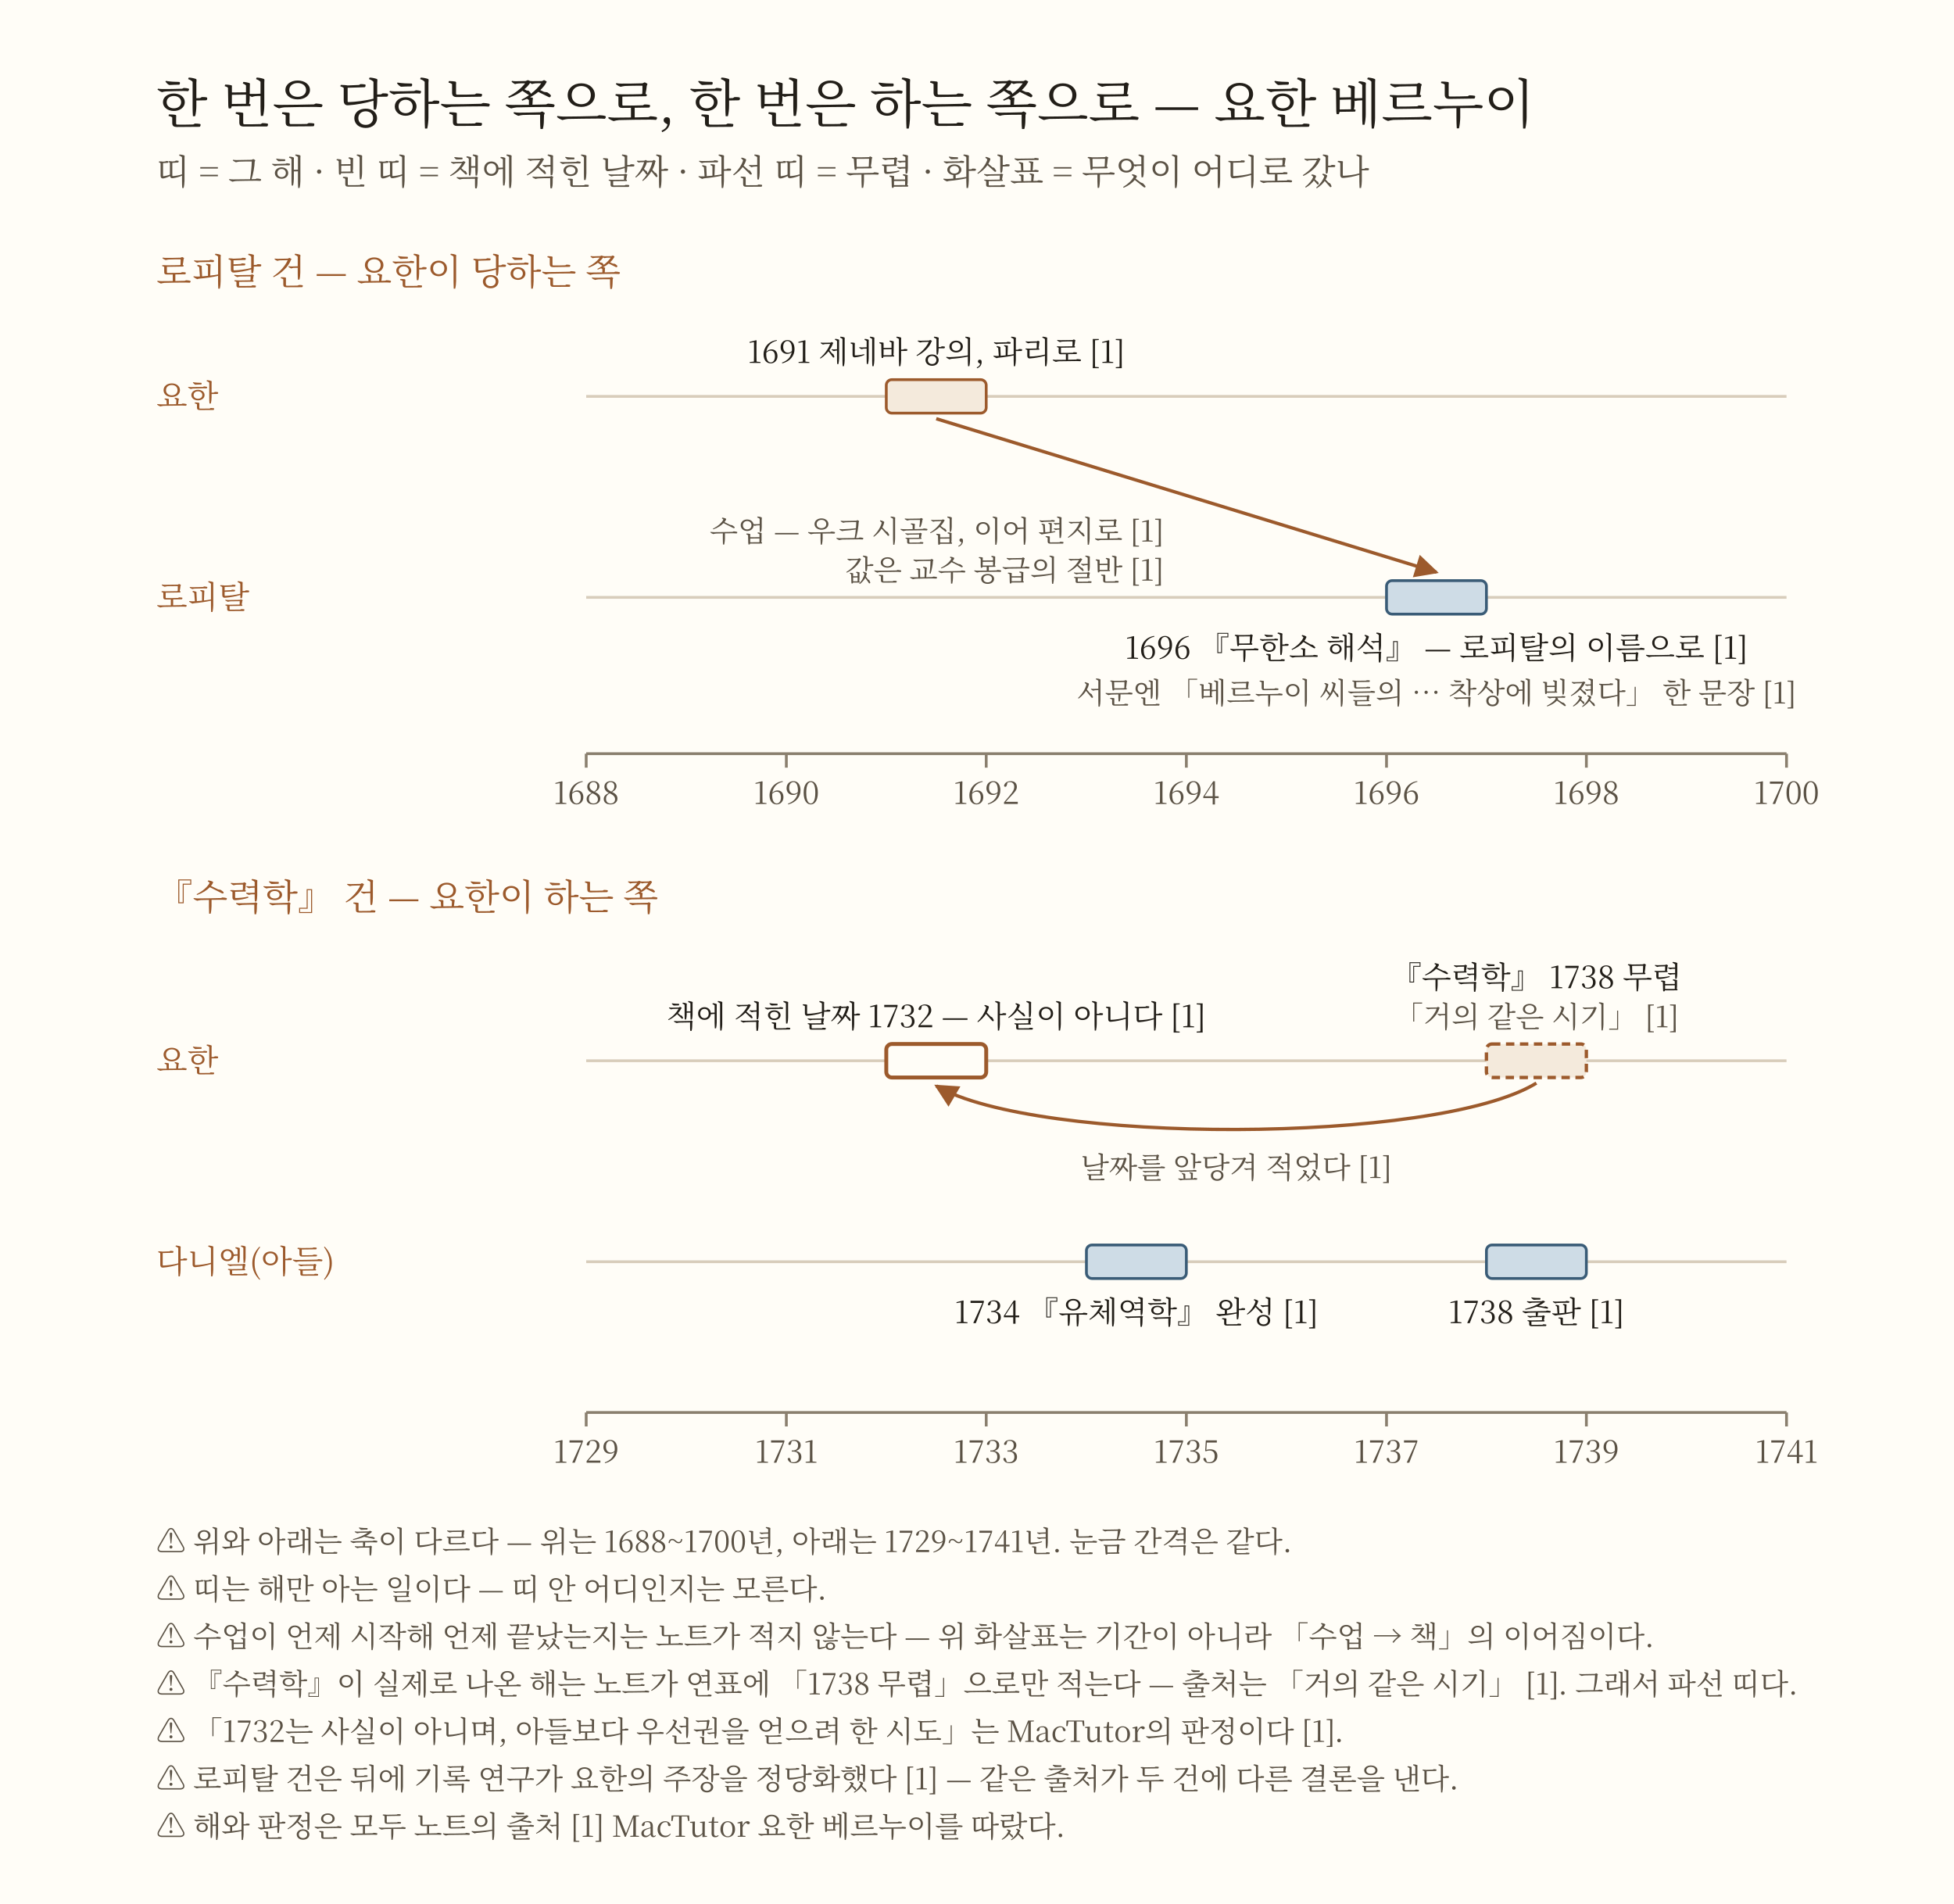
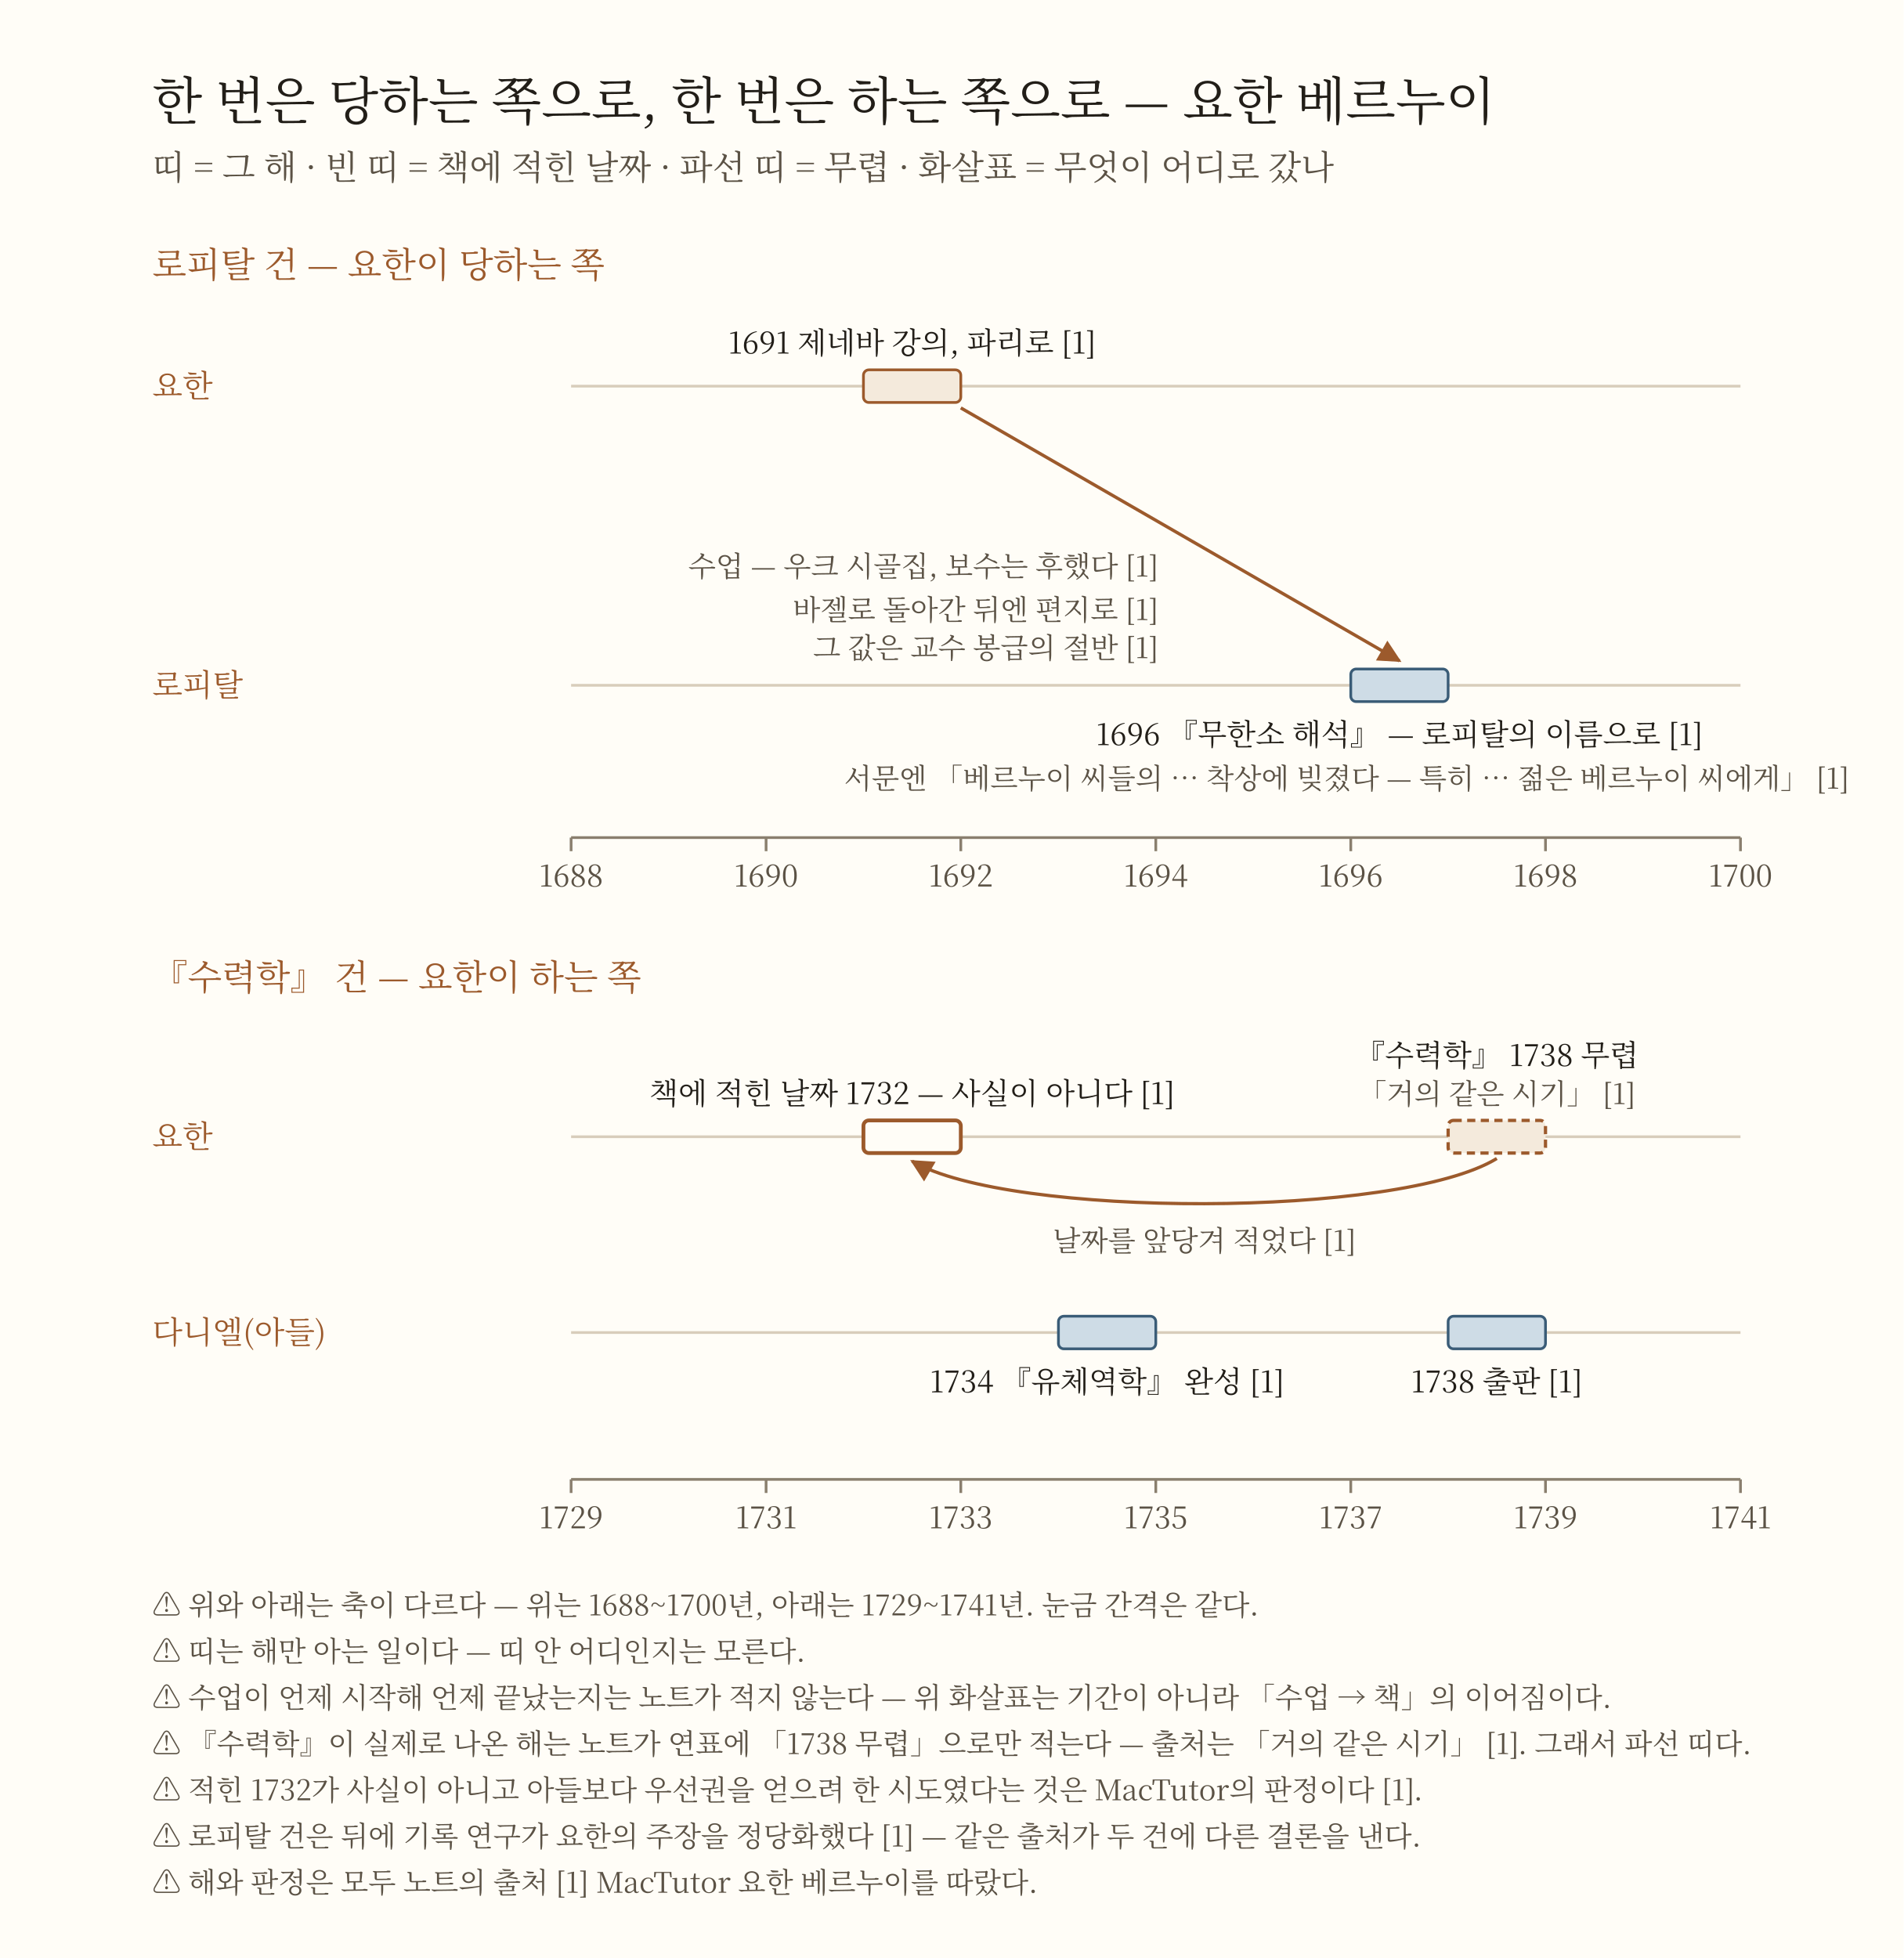
- <svg xmlns="http://www.w3.org/2000/svg" viewBox="0 0 700 682" width="700" height="682" role="img" aria-label="그림 위쪽에 「한 번은 당하는 쪽으로, 한 번은 하는 쪽으로 — 요한 베르누이」라는 표제가 있고 그 아래에 띠는 그 해, 빈 띠는 책에 적힌 날짜, 파선 띠는 무렵, 화살표는 무엇이 어디로 갔나라는 부호표가 있다. 판이 위아래로 둘이고 판마다 줄이 둘이며, 줄 이름은 왼쪽 끝에 적혀 있다. 요한의 띠는 옅은 갈색, 상대의 띠는 옅은 푸른색이다. 위 판의 제목은 로피탈 건, 요한이 당하는 쪽이고 가로축은 1688년부터 1700년까지다. 요한 줄의 1691년 띠 위에 1691 제네바 강의, 파리로라고 적혀 있다. 그 띠에서 화살표가 오른쪽 아래로 내려가 로피탈 줄의 1696년 띠에 닿고, 화살표 왼쪽 아래에 두 줄로 수업, 우크 시골집, 이어 편지로, 그리고 값은 교수 봉급의 절반이라고 적혀 있다. 1696년 띠 아래에 1696 무한소 해석, 로피탈의 이름으로, 그 아래에 서문엔 베르누이 씨들의 … 착상에 빚졌다 한 문장이라고 적혀 있다. 아래 판의 제목은 수력학 건, 요한이 하는 쪽이고 가로축은 1729년부터 1741년까지다. 요한 줄의 1732년 자리에 속이 빈 띠가 있고 그 위에 책에 적힌 날짜 1732, 사실이 아니다라고 적혀 있다. 1738년 자리에는 파선 띠가 있고 그 위에 두 줄로 수력학 1738 무렵, 거의 같은 시기라고 적혀 있다. 파선 띠에서 휘어진 화살표가 왼쪽으로 돌아가 빈 띠에 닿고, 그 아래에 날짜를 앞당겨 적었다고 적혀 있다. 다니엘(아들) 줄에는 1734년 띠 아래에 1734 유체역학 완성, 1738년 띠 아래에 1738 출판이라고 적혀 있다. 1738년의 두 띠는 위아래로 나란하다. 아래에 단서가 일곱 줄 있다. 첫째, 위와 아래는 축이 다르다. 위는 1688년부터 1700년, 아래는 1729년부터 1741년이고 눈금 간격은 같다. 둘째, 띠는 해만 아는 일이라 띠 안 어디인지는 모른다. 셋째, 수업이 언제 시작해 언제 끝났는지는 노트가 적지 않아, 위 화살표는 기간이 아니라 수업에서 책으로의 이어짐이다. 넷째, 수력학이 실제로 나온 해는 노트가 연표에 1738 무렵으로만 적고 출처는 거의 같은 시기라고 해서 파선 띠다. 다섯째, 1732는 사실이 아니며 아들보다 우선권을 얻으려 한 시도라는 것은 MacTutor의 판정이다. 여섯째, 로피탈 건은 뒤에 기록 연구가 요한의 주장을 정당화해, 같은 출처가 두 건에 다른 결론을 낸다. 일곱째, 해와 판정은 모두 노트의 출처 1번 MacTutor 요한 베르누이를 따랐다.">
+ <svg xmlns="http://www.w3.org/2000/svg" viewBox="0 0 700 720" width="700" height="720" role="img" aria-label="그림 위쪽에 「한 번은 당하는 쪽으로, 한 번은 하는 쪽으로 — 요한 베르누이」라는 표제가 있고 그 아래에 띠는 그 해, 빈 띠는 책에 적힌 날짜, 파선 띠는 무렵, 화살표는 무엇이 어디로 갔나라는 부호표가 있다. 판이 위아래로 둘이고 판마다 줄이 둘이며, 줄 이름은 왼쪽 끝에 적혀 있다. 요한의 띠는 옅은 갈색, 상대의 띠는 옅은 푸른색이다. 위 판의 제목은 로피탈 건, 요한이 당하는 쪽이고 가로축은 1688년부터 1700년까지다. 요한 줄의 1691년 띠 위에 1691 제네바 강의, 파리로라고 적혀 있다. 그 띠의 오른쪽 끝에서 화살표가 오른쪽 아래로 내려가 로피탈 줄의 1696년 띠에 닿고, 화살표 왼쪽 아래에 세 줄로 수업, 우크 시골집, 보수는 후했다, 그리고 바젤로 돌아간 뒤엔 편지로, 그리고 그 값은 교수 봉급의 절반이라고 적혀 있다. 1696년 띠 아래에 1696 무한소 해석, 로피탈의 이름으로, 그 아래 오른쪽에 서문엔 베르누이 씨들의 … 착상에 빚졌다, 특히 … 젊은 베르누이 씨에게라고 적혀 있다. 아래 판의 제목은 수력학 건, 요한이 하는 쪽이고 가로축은 1729년부터 1741년까지다. 요한 줄의 1732년 자리에 속이 빈 띠가 있고 그 위에 책에 적힌 날짜 1732, 사실이 아니다라고 적혀 있다. 1738년 자리에는 파선 띠가 있고 그 위에 두 줄로 수력학 1738 무렵, 거의 같은 시기라고 적혀 있다. 파선 띠에서 휘어진 화살표가 왼쪽으로 돌아가 빈 띠에 닿고, 그 아래에 날짜를 앞당겨 적었다고 적혀 있다. 다니엘(아들) 줄에는 1734년 띠 아래에 1734 유체역학 완성, 1738년 띠 아래에 1738 출판이라고 적혀 있다. 1738년의 두 띠는 위아래로 나란하다. 아래에 단서가 일곱 줄 있다. 첫째, 위와 아래는 축이 다르다. 위는 1688년부터 1700년, 아래는 1729년부터 1741년이고 눈금 간격은 같다. 둘째, 띠는 해만 아는 일이라 띠 안 어디인지는 모른다. 셋째, 수업이 언제 시작해 언제 끝났는지는 노트가 적지 않아, 위 화살표는 기간이 아니라 수업에서 책으로의 이어짐이다. 넷째, 수력학이 실제로 나온 해는 노트가 연표에 1738 무렵으로만 적고 출처는 거의 같은 시기라고 해서 파선 띠다. 다섯째, 적힌 1732가 사실이 아니고 아들보다 우선권을 얻으려 한 시도였다는 것은 MacTutor의 판정이다. 여섯째, 로피탈 건은 뒤에 기록 연구가 요한의 주장을 정당화해, 같은 출처가 두 건에 다른 결론을 낸다. 일곱째, 해와 판정은 모두 노트의 출처 1번 MacTutor 요한 베르누이를 따랐다.">
  <defs>
    <marker id="ah" viewBox="0 0 10 10" refX="9" refY="5" markerWidth="7" markerHeight="7" orient="auto-start-reverse">
      <path d="M0,0 L10,5 L0,10 z" fill="#9C5A2C" />
    </marker>
  </defs>
  <style>
    text{font-family:EB Garamond, Georgia, 'Noto Serif KR', 'Noto Serif CJK KR', NanumMyeongjo, Batang, AppleMyungjo, serif;fill:#221E18;}
    .h1{font-size:19px;} .h2{font-size:12.5px;fill:#5B5245;} .h3{font-size:13px;fill:#9C5A2C;}
    .grp{font-size:11.5px;fill:#9C5A2C;}
    .ev{font-size:11px;} .sm{font-size:10.5px;fill:#5B5245;} .yr{font-size:11px;fill:#5B5245;}
    .bg{fill:#FFFDF7;}
    .lane{stroke:#D8CDBB;stroke-width:1;}
    .band{fill:#F4EADC;stroke:#9C5A2C;stroke-width:1;}
    .band2{fill:#CEDCE6;stroke:#3A5C77;stroke-width:1;}
    .hollow{fill:#FFFDF7;stroke:#9C5A2C;stroke-width:1.4;}
    .maybe{fill:#F4EADC;stroke:#9C5A2C;stroke-width:1.2;stroke-dasharray:3 2;}
    .arr{stroke:#9C5A2C;stroke-width:1.2;fill:none;}
    .axis{stroke:#8A7F6E;stroke-width:1;}
    .warn{font-size:10.5px;fill:#5B5245;}
  </style>
-   <rect class="bg" x="0" y="0" width="700" height="682" />
+   <rect class="bg" x="0" y="0" width="700" height="720" />
  <text class="h1" x="56" y="44">한 번은 당하는 쪽으로, 한 번은 하는 쪽으로 — 요한 베르누이</text>
  <text class="h2" x="56" y="66">띠 = 그 해 · 빈 띠 = 책에 적힌 날짜 · 파선 띠 = 무렵 · 화살표 = 무엇이 어디로 갔나</text>
  <text class="h3" x="56.0" y="102" text-anchor="start">로피탈 건 — 요한이 당하는 쪽</text>
  <line class="lane" x1="210" y1="142" x2="640" y2="142" />
  <text class="grp" x="56.0" y="146" text-anchor="start">요한</text>
-   <line class="lane" x1="210" y1="214" x2="640" y2="214" />
-   <text class="grp" x="56.0" y="218" text-anchor="start">로피탈</text>
+   <line class="lane" x1="210" y1="252" x2="640" y2="252" />
+   <text class="grp" x="56.0" y="256" text-anchor="start">로피탈</text>
  <rect class="band" x="317.5" y="136" width="35.8" height="12" rx="2" />
  <text class="ev" x="335.4" y="130" text-anchor="middle">1691 제네바 강의, 파리로 [1]</text>
-   <rect class="band2" x="496.7" y="208" width="35.8" height="12" rx="2" />
-   <text class="ev" x="514.6" y="236" text-anchor="middle">1696 『무한소 해석』 — 로피탈의 이름으로 [1]</text>
-   <text class="sm" x="514.6" y="252" text-anchor="middle">서문엔 「베르누이 씨들의 … 착상에 빚졌다」 한 문장 [1]</text>
-   <line class="arr" x1="335.4" y1="150" x2="514.6" y2="205" marker-end="url(#ah)" />
-   <text class="sm" x="417.0" y="194" text-anchor="end">수업 — 우크 시골집, 이어 편지로 [1]</text>
-   <text class="sm" x="417.0" y="208" text-anchor="end">값은 교수 봉급의 절반 [1]</text>
-   <line class="axis" x1="210" y1="270" x2="640" y2="270" />
-   <line class="axis" x1="210.0" y1="270" x2="210.0" y2="275" />
-   <text class="yr" x="210.0" y="288" text-anchor="middle">1688</text>
-   <line class="axis" x1="281.7" y1="270" x2="281.7" y2="275" />
-   <text class="yr" x="281.7" y="288" text-anchor="middle">1690</text>
-   <line class="axis" x1="353.3" y1="270" x2="353.3" y2="275" />
-   <text class="yr" x="353.3" y="288" text-anchor="middle">1692</text>
-   <line class="axis" x1="425.0" y1="270" x2="425.0" y2="275" />
-   <text class="yr" x="425.0" y="288" text-anchor="middle">1694</text>
-   <line class="axis" x1="496.7" y1="270" x2="496.7" y2="275" />
-   <text class="yr" x="496.7" y="288" text-anchor="middle">1696</text>
-   <line class="axis" x1="568.3" y1="270" x2="568.3" y2="275" />
-   <text class="yr" x="568.3" y="288" text-anchor="middle">1698</text>
-   <line class="axis" x1="640.0" y1="270" x2="640.0" y2="275" />
-   <text class="yr" x="640.0" y="288" text-anchor="middle">1700</text>
-   <text class="h3" x="56.0" y="326" text-anchor="start">『수력학』 건 — 요한이 하는 쪽</text>
-   <line class="lane" x1="210" y1="380" x2="640" y2="380" />
-   <text class="grp" x="56.0" y="384" text-anchor="start">요한</text>
-   <line class="lane" x1="210" y1="452" x2="640" y2="452" />
-   <text class="grp" x="56.0" y="456" text-anchor="start">다니엘(아들)</text>
-   <rect class="hollow" x="317.5" y="374" width="35.8" height="12" rx="2" />
-   <text class="ev" x="335.4" y="368" text-anchor="middle">책에 적힌 날짜 1732 — 사실이 아니다 [1]</text>
-   <rect class="maybe" x="532.5" y="374" width="35.8" height="12" rx="2" />
-   <text class="ev" x="550.4" y="354" text-anchor="middle">『수력학』 1738 무렵</text>
-   <text class="sm" x="550.4" y="368" text-anchor="middle">「거의 같은 시기」 [1]</text>
-   <path class="arr" d="M550.4,388 C514.6,410 371.2,410 335.4,389" marker-end="url(#ah)" />
-   <text class="sm" x="442.9" y="422" text-anchor="middle">날짜를 앞당겨 적었다 [1]</text>
-   <rect class="band2" x="389.2" y="446" width="35.8" height="12" rx="2" />
-   <text class="ev" x="407.1" y="474" text-anchor="middle">1734 『유체역학』 완성 [1]</text>
-   <rect class="band2" x="532.5" y="446" width="35.8" height="12" rx="2" />
-   <text class="ev" x="550.4" y="474" text-anchor="middle">1738 출판 [1]</text>
-   <line class="axis" x1="210" y1="506" x2="640" y2="506" />
-   <line class="axis" x1="210.0" y1="506" x2="210.0" y2="511" />
-   <text class="yr" x="210.0" y="524" text-anchor="middle">1729</text>
-   <line class="axis" x1="281.7" y1="506" x2="281.7" y2="511" />
-   <text class="yr" x="281.7" y="524" text-anchor="middle">1731</text>
-   <line class="axis" x1="353.3" y1="506" x2="353.3" y2="511" />
-   <text class="yr" x="353.3" y="524" text-anchor="middle">1733</text>
-   <line class="axis" x1="425.0" y1="506" x2="425.0" y2="511" />
-   <text class="yr" x="425.0" y="524" text-anchor="middle">1735</text>
-   <line class="axis" x1="496.7" y1="506" x2="496.7" y2="511" />
-   <text class="yr" x="496.7" y="524" text-anchor="middle">1737</text>
-   <line class="axis" x1="568.3" y1="506" x2="568.3" y2="511" />
-   <text class="yr" x="568.3" y="524" text-anchor="middle">1739</text>
-   <line class="axis" x1="640.0" y1="506" x2="640.0" y2="511" />
-   <text class="yr" x="640.0" y="524" text-anchor="middle">1741</text>
-   <text class="warn" x="56" y="556">⚠ 위와 아래는 축이 다르다 — 위는 1688~1700년, 아래는 1729~1741년. 눈금 간격은 같다.</text>
-   <text class="warn" x="56" y="573">⚠ 띠는 해만 아는 일이다 — 띠 안 어디인지는 모른다.</text>
-   <text class="warn" x="56" y="590">⚠ 수업이 언제 시작해 언제 끝났는지는 노트가 적지 않는다 — 위 화살표는 기간이 아니라 「수업 → 책」의 이어짐이다.</text>
-   <text class="warn" x="56" y="607">⚠ 『수력학』이 실제로 나온 해는 노트가 연표에 「1738 무렵」으로만 적는다 — 출처는 「거의 같은 시기」 [1]. 그래서 파선 띠다.</text>
-   <text class="warn" x="56" y="624">⚠ 「1732는 사실이 아니며, 아들보다 우선권을 얻으려 한 시도」는 MacTutor의 판정이다 [1].</text>
-   <text class="warn" x="56" y="641">⚠ 로피탈 건은 뒤에 기록 연구가 요한의 주장을 정당화했다 [1] — 같은 출처가 두 건에 다른 결론을 낸다.</text>
-   <text class="warn" x="56" y="658">⚠ 해와 판정은 모두 노트의 출처 [1] MacTutor 요한 베르누이를 따랐다.</text>
+   <rect class="band2" x="496.7" y="246" width="35.8" height="12" rx="2" />
+   <text class="ev" x="514.6" y="274" text-anchor="middle">1696 『무한소 해석』 — 로피탈의 이름으로 [1]</text>
+   <text class="sm" x="680.0" y="290" text-anchor="end">서문엔 「베르누이 씨들의 … 착상에 빚졌다 — 특히 … 젊은 베르누이 씨에게」 [1]</text>
+   <line class="arr" x1="353.3" y1="150" x2="514.6" y2="243" marker-end="url(#ah)" />
+   <text class="sm" x="426.0" y="212" text-anchor="end">수업 — 우크 시골집, 보수는 후했다 [1]</text>
+   <text class="sm" x="426.0" y="228" text-anchor="end">바젤로 돌아간 뒤엔 편지로 [1]</text>
+   <text class="sm" x="426.0" y="242" text-anchor="end">그 값은 교수 봉급의 절반 [1]</text>
+   <line class="axis" x1="210" y1="308" x2="640" y2="308" />
+   <line class="axis" x1="210.0" y1="308" x2="210.0" y2="313" />
+   <text class="yr" x="210.0" y="326" text-anchor="middle">1688</text>
+   <line class="axis" x1="281.7" y1="308" x2="281.7" y2="313" />
+   <text class="yr" x="281.7" y="326" text-anchor="middle">1690</text>
+   <line class="axis" x1="353.3" y1="308" x2="353.3" y2="313" />
+   <text class="yr" x="353.3" y="326" text-anchor="middle">1692</text>
+   <line class="axis" x1="425.0" y1="308" x2="425.0" y2="313" />
+   <text class="yr" x="425.0" y="326" text-anchor="middle">1694</text>
+   <line class="axis" x1="496.7" y1="308" x2="496.7" y2="313" />
+   <text class="yr" x="496.7" y="326" text-anchor="middle">1696</text>
+   <line class="axis" x1="568.3" y1="308" x2="568.3" y2="313" />
+   <text class="yr" x="568.3" y="326" text-anchor="middle">1698</text>
+   <line class="axis" x1="640.0" y1="308" x2="640.0" y2="313" />
+   <text class="yr" x="640.0" y="326" text-anchor="middle">1700</text>
+   <text class="h3" x="56.0" y="364" text-anchor="start">『수력학』 건 — 요한이 하는 쪽</text>
+   <line class="lane" x1="210" y1="418" x2="640" y2="418" />
+   <text class="grp" x="56.0" y="422" text-anchor="start">요한</text>
+   <line class="lane" x1="210" y1="490" x2="640" y2="490" />
+   <text class="grp" x="56.0" y="494" text-anchor="start">다니엘(아들)</text>
+   <rect class="hollow" x="317.5" y="412" width="35.8" height="12" rx="2" />
+   <text class="ev" x="335.4" y="406" text-anchor="middle">책에 적힌 날짜 1732 — 사실이 아니다 [1]</text>
+   <rect class="maybe" x="532.5" y="412" width="35.8" height="12" rx="2" />
+   <text class="ev" x="550.4" y="392" text-anchor="middle">『수력학』 1738 무렵</text>
+   <text class="sm" x="550.4" y="406" text-anchor="middle">「거의 같은 시기」 [1]</text>
+   <path class="arr" d="M550.4,426 C514.6,448 371.2,448 335.4,427" marker-end="url(#ah)" />
+   <text class="sm" x="442.9" y="460" text-anchor="middle">날짜를 앞당겨 적었다 [1]</text>
+   <rect class="band2" x="389.2" y="484" width="35.8" height="12" rx="2" />
+   <text class="ev" x="407.1" y="512" text-anchor="middle">1734 『유체역학』 완성 [1]</text>
+   <rect class="band2" x="532.5" y="484" width="35.8" height="12" rx="2" />
+   <text class="ev" x="550.4" y="512" text-anchor="middle">1738 출판 [1]</text>
+   <line class="axis" x1="210" y1="544" x2="640" y2="544" />
+   <line class="axis" x1="210.0" y1="544" x2="210.0" y2="549" />
+   <text class="yr" x="210.0" y="562" text-anchor="middle">1729</text>
+   <line class="axis" x1="281.7" y1="544" x2="281.7" y2="549" />
+   <text class="yr" x="281.7" y="562" text-anchor="middle">1731</text>
+   <line class="axis" x1="353.3" y1="544" x2="353.3" y2="549" />
+   <text class="yr" x="353.3" y="562" text-anchor="middle">1733</text>
+   <line class="axis" x1="425.0" y1="544" x2="425.0" y2="549" />
+   <text class="yr" x="425.0" y="562" text-anchor="middle">1735</text>
+   <line class="axis" x1="496.7" y1="544" x2="496.7" y2="549" />
+   <text class="yr" x="496.7" y="562" text-anchor="middle">1737</text>
+   <line class="axis" x1="568.3" y1="544" x2="568.3" y2="549" />
+   <text class="yr" x="568.3" y="562" text-anchor="middle">1739</text>
+   <line class="axis" x1="640.0" y1="544" x2="640.0" y2="549" />
+   <text class="yr" x="640.0" y="562" text-anchor="middle">1741</text>
+   <text class="warn" x="56" y="594">⚠ 위와 아래는 축이 다르다 — 위는 1688~1700년, 아래는 1729~1741년. 눈금 간격은 같다.</text>
+   <text class="warn" x="56" y="611">⚠ 띠는 해만 아는 일이다 — 띠 안 어디인지는 모른다.</text>
+   <text class="warn" x="56" y="628">⚠ 수업이 언제 시작해 언제 끝났는지는 노트가 적지 않는다 — 위 화살표는 기간이 아니라 「수업 → 책」의 이어짐이다.</text>
+   <text class="warn" x="56" y="645">⚠ 『수력학』이 실제로 나온 해는 노트가 연표에 「1738 무렵」으로만 적는다 — 출처는 「거의 같은 시기」 [1]. 그래서 파선 띠다.</text>
+   <text class="warn" x="56" y="662">⚠ 적힌 1732가 사실이 아니고 아들보다 우선권을 얻으려 한 시도였다는 것은 MacTutor의 판정이다 [1].</text>
+   <text class="warn" x="56" y="679">⚠ 로피탈 건은 뒤에 기록 연구가 요한의 주장을 정당화했다 [1] — 같은 출처가 두 건에 다른 결론을 낸다.</text>
+   <text class="warn" x="56" y="696">⚠ 해와 판정은 모두 노트의 출처 [1] MacTutor 요한 베르누이를 따랐다.</text>
</svg>
